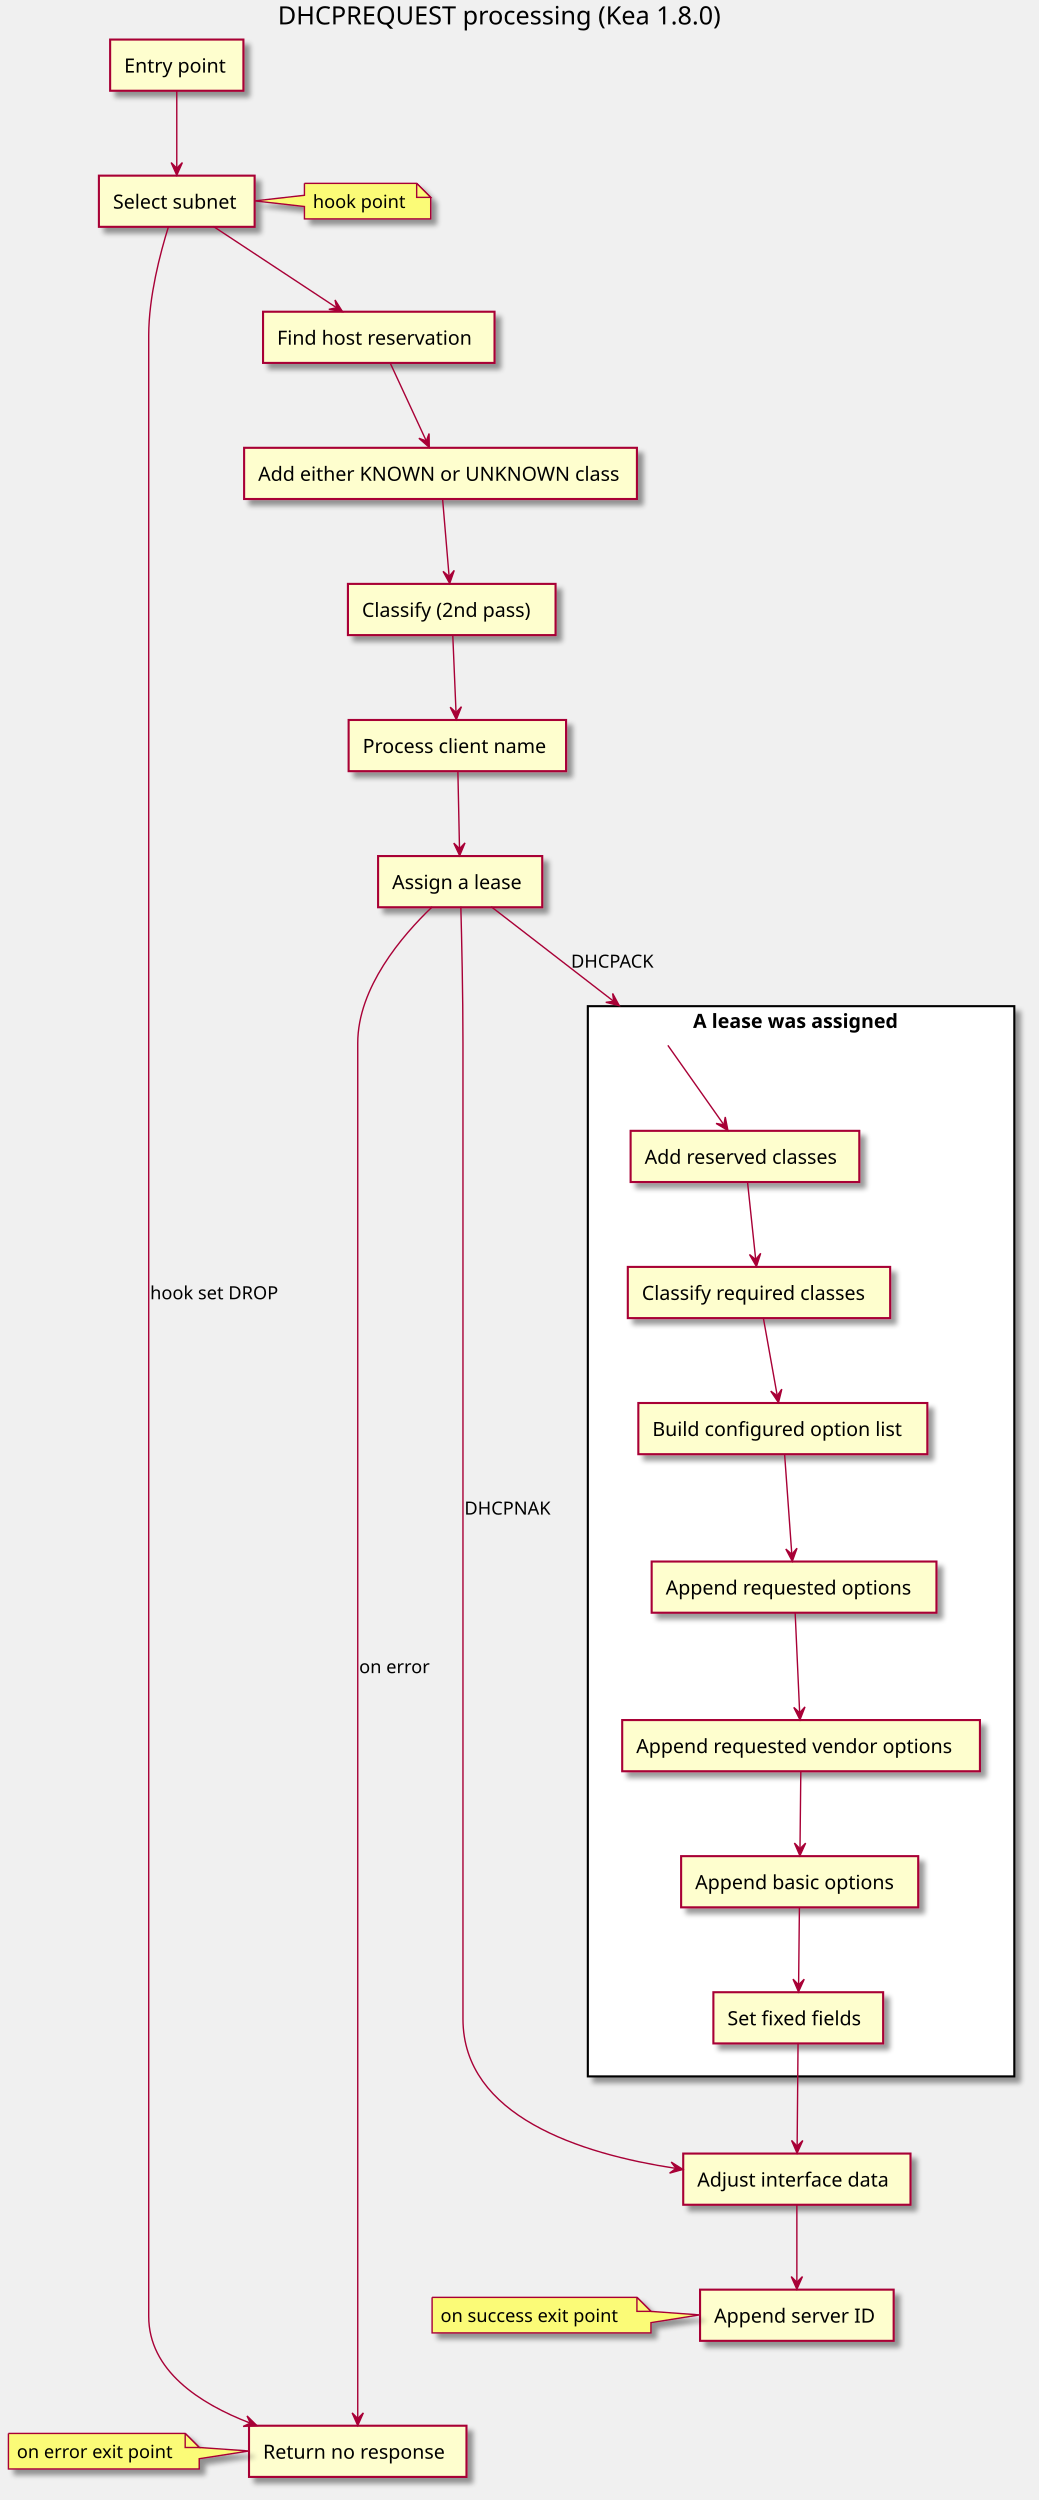
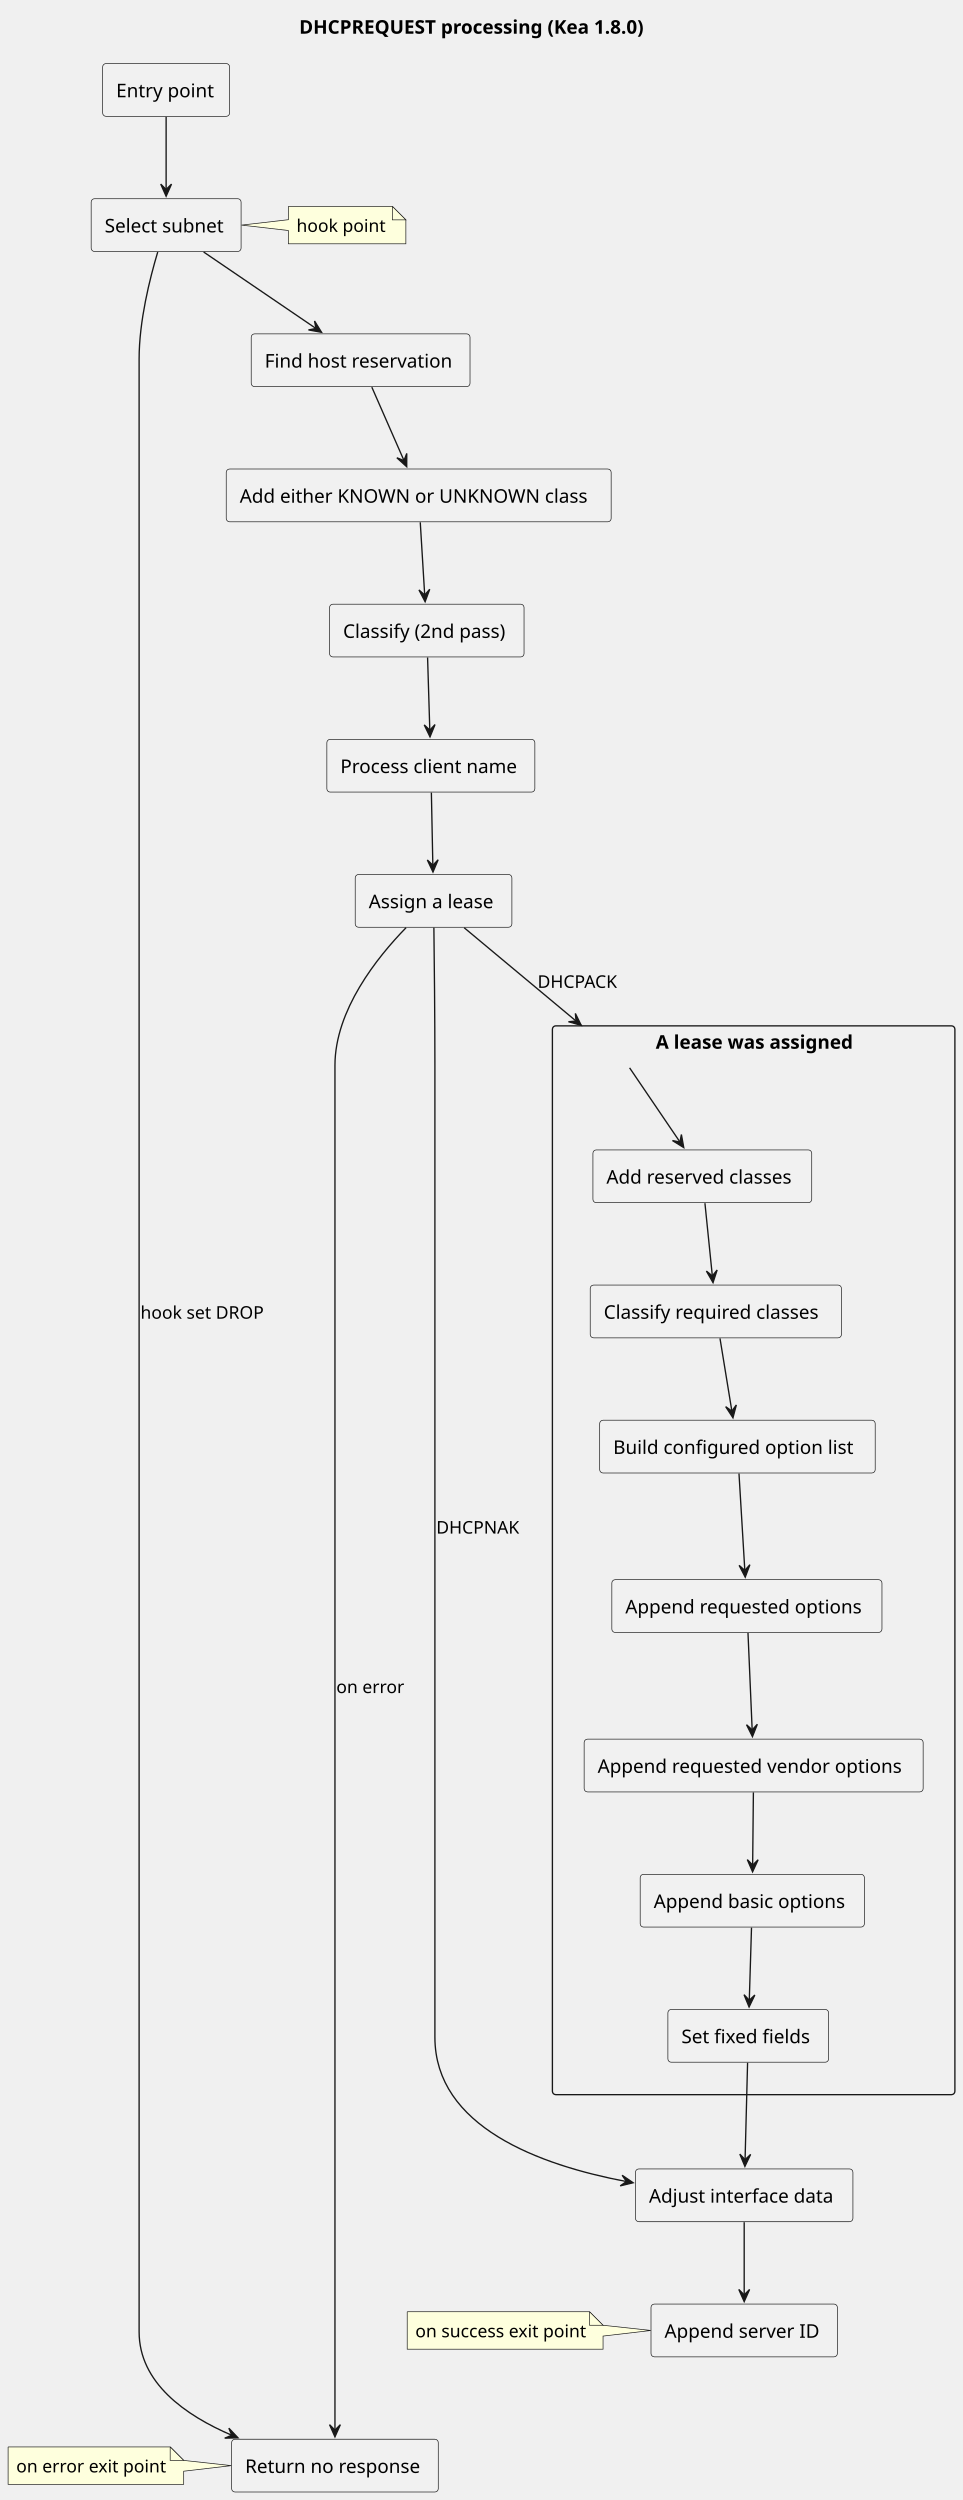
- <svg xmlns="http://www.w3.org/2000/svg" contentScriptType="application/ecmascript" contentStyleType="text/css" height="1782px" preserveAspectRatio="none" style="width:740px;height:1782px;" version="1.1" viewBox="0 0 740 1782" width="740px" zoomAndPan="magnify">
-   <defs>
-     <filter height="300%" id="f1ilk3q3nd6gdc" width="300%" x="-1" y="-1">
-       <feGaussianBlur result="blurOut" stdDeviation="2.0" />
-       <feColorMatrix in="blurOut" result="blurOut2" type="matrix" values="0 0 0 0 0 0 0 0 0 0 0 0 0 0 0 0 0 0 .4 0" />
-       <feOffset dx="4.0" dy="4.0" in="blurOut2" result="blurOut3" />
-       <feBlend in="SourceGraphic" in2="blurOut3" mode="normal" />
-     </filter>
-   </defs>
+ <svg xmlns="http://www.w3.org/2000/svg" contentStyleType="text/css" height="1851px" preserveAspectRatio="none" style="width:713px;height:1851px;background:#FFFFFF;" version="1.1" viewBox="0 0 713 1851" width="713px" zoomAndPan="magnify">
+   <defs />
  <g>
-     <text fill="#000000" font-family="sans-serif" font-size="18" lengthAdjust="spacingAndGlyphs" textLength="326" x="198" y="17.402">DHCPREQUEST processing (Kea 1.8.0)</text>
-     <rect fill="#FFFFFF" filter="url(#f1ilk3q3nd6gdc)" height="762.86" style="stroke: #000000; stroke-width: 1.5;" width="304" x="419" y="717.199" />
-     <text fill="#000000" font-family="sans-serif" font-size="14" font-weight="bold" lengthAdjust="spacingAndGlyphs" textLength="154" x="494" y="732.734">A lease was assigned</text>
-     <rect fill="#FEFECE" filter="url(#f1ilk3q3nd6gdc)" height="36.488" style="stroke: #A80036; stroke-width: 1.5;" width="163" x="449.5" y="806.059" />
-     <text fill="#000000" font-family="sans-serif" font-size="14" lengthAdjust="spacingAndGlyphs" textLength="143" x="459.5" y="829.594">Add reserved classes</text>
-     <rect fill="#FEFECE" filter="url(#f1ilk3q3nd6gdc)" height="36.488" style="stroke: #A80036; stroke-width: 1.5;" width="187" x="447.5" y="903.059" />
-     <text fill="#000000" font-family="sans-serif" font-size="14" lengthAdjust="spacingAndGlyphs" textLength="167" x="457.5" y="926.594">Classify required classes</text>
-     <rect fill="#FEFECE" filter="url(#f1ilk3q3nd6gdc)" height="36.488" style="stroke: #A80036; stroke-width: 1.5;" width="206" x="455" y="1000.059" />
-     <text fill="#000000" font-family="sans-serif" font-size="14" lengthAdjust="spacingAndGlyphs" textLength="186" x="465" y="1023.594">Build configured option list</text>
-     <rect fill="#FEFECE" filter="url(#f1ilk3q3nd6gdc)" height="36.488" style="stroke: #A80036; stroke-width: 1.5;" width="203" x="464.5" y="1113.059" />
-     <text fill="#000000" font-family="sans-serif" font-size="14" lengthAdjust="spacingAndGlyphs" textLength="183" x="474.5" y="1136.594">Append requested options</text>
-     <rect fill="#FEFECE" filter="url(#f1ilk3q3nd6gdc)" height="36.488" style="stroke: #A80036; stroke-width: 1.5;" width="255" x="443.5" y="1226.059" />
-     <text fill="#000000" font-family="sans-serif" font-size="14" lengthAdjust="spacingAndGlyphs" textLength="235" x="453.5" y="1249.594">Append requested vendor options</text>
-     <rect fill="#FEFECE" filter="url(#f1ilk3q3nd6gdc)" height="36.488" style="stroke: #A80036; stroke-width: 1.5;" width="169" x="485.5" y="1323.059" />
-     <text fill="#000000" font-family="sans-serif" font-size="14" lengthAdjust="spacingAndGlyphs" textLength="149" x="495.5" y="1346.594">Append basic options</text>
-     <rect fill="#FEFECE" filter="url(#f1ilk3q3nd6gdc)" height="36.488" style="stroke: #A80036; stroke-width: 1.5;" width="121" x="508.5" y="1420.059" />
-     <text fill="#000000" font-family="sans-serif" font-size="14" lengthAdjust="spacingAndGlyphs" textLength="101" x="518.5" y="1443.594">Set fixed fields</text>
-     <rect fill="#FEFECE" filter="url(#f1ilk3q3nd6gdc)" height="36.488" style="stroke: #A80036; stroke-width: 1.5;" width="95" x="78.5" y="28.199" />
-     <text fill="#000000" font-family="sans-serif" font-size="14" lengthAdjust="spacingAndGlyphs" textLength="75" x="88.5" y="51.734">Entry point</text>
-     <rect fill="#FEFECE" filter="url(#f1ilk3q3nd6gdc)" height="36.488" style="stroke: #A80036; stroke-width: 1.5;" width="111" x="70.5" y="125.199" />
-     <text fill="#000000" font-family="sans-serif" font-size="14" lengthAdjust="spacingAndGlyphs" textLength="91" x="80.5" y="148.734">Select subnet</text>
-     <path d="M217,130.699 L217,139.199 L181.52,143.199 L217,147.199 L217,156.01 A0,0 0 0 0 217,156.01 L307,156.01 A0,0 0 0 0 307,156.01 L307,140.699 L297,130.699 L217,130.699 A0,0 0 0 0 217,130.699 " fill="#FBFB77" filter="url(#f1ilk3q3nd6gdc)" style="stroke: #A80036; stroke-width: 1.0;" />
-     <path d="M297,130.699 L297,140.699 L307,140.699 L297,130.699 " fill="#FBFB77" style="stroke: #A80036; stroke-width: 1.0;" />
-     <text fill="#000000" font-family="sans-serif" font-size="13" lengthAdjust="spacingAndGlyphs" textLength="69" x="223" y="148.268">hook point</text>
-     <rect fill="#FEFECE" filter="url(#f1ilk3q3nd6gdc)" height="36.488" style="stroke: #A80036; stroke-width: 1.5;" width="165" x="187.5" y="222.199" />
-     <text fill="#000000" font-family="sans-serif" font-size="14" lengthAdjust="spacingAndGlyphs" textLength="145" x="197.5" y="245.734">Find host reservation</text>
-     <rect fill="#FEFECE" filter="url(#f1ilk3q3nd6gdc)" height="36.488" style="stroke: #A80036; stroke-width: 1.5;" width="280" x="174" y="319.199" />
-     <text fill="#000000" font-family="sans-serif" font-size="14" lengthAdjust="spacingAndGlyphs" textLength="260" x="184" y="342.734">Add either KNOWN or UNKNOWN class</text>
-     <rect fill="#FEFECE" filter="url(#f1ilk3q3nd6gdc)" height="36.488" style="stroke: #A80036; stroke-width: 1.5;" width="148" x="248" y="416.199" />
-     <text fill="#000000" font-family="sans-serif" font-size="14" lengthAdjust="spacingAndGlyphs" textLength="128" x="258" y="439.734">Classify (2nd pass)</text>
-     <rect fill="#FEFECE" filter="url(#f1ilk3q3nd6gdc)" height="36.488" style="stroke: #A80036; stroke-width: 1.5;" width="155" x="248.5" y="513.199" />
-     <text fill="#000000" font-family="sans-serif" font-size="14" lengthAdjust="spacingAndGlyphs" textLength="135" x="258.5" y="536.734">Process client name</text>
-     <rect fill="#FEFECE" filter="url(#f1ilk3q3nd6gdc)" height="36.488" style="stroke: #A80036; stroke-width: 1.5;" width="117" x="269.5" y="610.199" />
-     <text fill="#000000" font-family="sans-serif" font-size="14" lengthAdjust="spacingAndGlyphs" textLength="97" x="279.5" y="633.734">Assign a lease</text>
-     <rect fill="#FEFECE" filter="url(#f1ilk3q3nd6gdc)" height="36.488" style="stroke: #A80036; stroke-width: 1.5;" width="162" x="487" y="1535.059" />
-     <text fill="#000000" font-family="sans-serif" font-size="14" lengthAdjust="spacingAndGlyphs" textLength="142" x="497" y="1558.594">Adjust interface data</text>
-     <rect fill="#FEFECE" filter="url(#f1ilk3q3nd6gdc)" height="36.488" style="stroke: #A80036; stroke-width: 1.5;" width="138" x="499" y="1632.059" />
-     <text fill="#000000" font-family="sans-serif" font-size="14" lengthAdjust="spacingAndGlyphs" textLength="118" x="509" y="1655.594">Append server ID</text>
-     <path d="M308,1637.559 L308,1662.87 A0,0 0 0 0 308,1662.87 L464,1662.87 A0,0 0 0 0 464,1662.87 L464,1655.559 L498.67,1650.059 L464,1647.559 L464,1647.559 L454,1637.559 L308,1637.559 A0,0 0 0 0 308,1637.559 " fill="#FBFB77" filter="url(#f1ilk3q3nd6gdc)" style="stroke: #A80036; stroke-width: 1.0;" />
-     <path d="M454,1637.559 L454,1647.559 L464,1647.559 L454,1637.559 " fill="#FBFB77" style="stroke: #A80036; stroke-width: 1.0;" />
-     <text fill="#000000" font-family="sans-serif" font-size="13" lengthAdjust="spacingAndGlyphs" textLength="135" x="314" y="1655.128">on success exit point</text>
-     <rect fill="#FEFECE" filter="url(#f1ilk3q3nd6gdc)" height="36.488" style="stroke: #A80036; stroke-width: 1.5;" width="155" x="177.5" y="1729.059" />
-     <text fill="#000000" font-family="sans-serif" font-size="14" lengthAdjust="spacingAndGlyphs" textLength="135" x="187.5" y="1752.594">Return no response</text>
-     <path d="M6,1734.559 L6,1759.87 A0,0 0 0 0 6,1759.87 L142,1759.87 A0,0 0 0 0 142,1759.87 L142,1752.559 L177.47,1747.059 L142,1744.559 L142,1744.559 L132,1734.559 L6,1734.559 A0,0 0 0 0 6,1734.559 " fill="#FBFB77" filter="url(#f1ilk3q3nd6gdc)" style="stroke: #A80036; stroke-width: 1.0;" />
-     <path d="M132,1734.559 L132,1744.559 L142,1744.559 L132,1734.559 " fill="#FBFB77" style="stroke: #A80036; stroke-width: 1.0;" />
-     <text fill="#000000" font-family="sans-serif" font-size="13" lengthAdjust="spacingAndGlyphs" textLength="115" x="12" y="1752.128">on error exit point</text>
-     <path d="M126,64.619 C126,80.159 126,102.979 126,119.859 " fill="none" id="entry-&gt;selectSubnet" style="stroke: #A80036; stroke-width: 1.0;" />
-     <polygon fill="#A80036" points="126,124.889,130,115.889,126,119.889,122,115.889,126,124.889" style="stroke: #A80036; stroke-width: 1.0;" />
-     <path d="M152.08,161.399 C176.75,177.679 213.76,202.099 239.73,219.229 " fill="none" id="selectSubnet-&gt;findReservation" style="stroke: #A80036; stroke-width: 1.0;" />
-     <polygon fill="#A80036" points="244.12,222.119,238.817,213.82,239.949,219.362,234.406,220.494,244.12,222.119" style="stroke: #A80036; stroke-width: 1.0;" />
-     <path d="M120.11,161.479 C114.21,180.339 106,211.559 106,239.199 C106,239.199 106,239.199 106,1651.059 C106,1689.519 141.74,1713.099 178.21,1727.139 " fill="none" id="selectSubnet-&gt;drop" style="stroke: #A80036; stroke-width: 1.0;" />
-     <polygon fill="#A80036" points="183.12,1728.979,176.097,1722.074,178.438,1727.224,173.288,1729.564,183.12,1728.979" style="stroke: #A80036; stroke-width: 1.0;" />
-     <text fill="#000000" font-family="sans-serif" font-size="13" lengthAdjust="spacingAndGlyphs" textLength="94" x="107" y="926.128">hook set DROP</text>
-     <path d="M278.07,258.619 C285.33,274.289 296.02,297.379 303.85,314.289 " fill="none" id="findReservation-&gt;known" style="stroke: #A80036; stroke-width: 1.0;" />
-     <polygon fill="#A80036" points="305.98,318.889,305.834,309.041,303.882,314.351,298.573,312.398,305.98,318.889" style="stroke: #A80036; stroke-width: 1.0;" />
-     <path d="M315.47,355.619 C316.78,371.159 318.7,393.979 320.12,410.859 " fill="none" id="known-&gt;classify2" style="stroke: #A80036; stroke-width: 1.0;" />
-     <polygon fill="#A80036" points="320.54,415.889,323.781,406.589,320.126,410.906,315.808,407.251,320.54,415.889" style="stroke: #A80036; stroke-width: 1.0;" />
-     <path d="M322.73,452.619 C323.39,468.159 324.35,490.979 325.06,507.859 " fill="none" id="classify2-&gt;processClientName" style="stroke: #A80036; stroke-width: 1.0;" />
-     <polygon fill="#A80036" points="325.27,512.889,328.907,503.736,325.07,507.893,320.913,504.056,325.27,512.889" style="stroke: #A80036; stroke-width: 1.0;" />
-     <path d="M326.37,549.619 C326.69,565.159 327.17,587.979 327.53,604.859 " fill="none" id="processClientName-&gt;assignLease" style="stroke: #A80036; stroke-width: 1.0;" />
-     <polygon fill="#A80036" points="327.64,609.889,331.459,600.811,327.54,604.89,323.461,600.971,327.64,609.889" style="stroke: #A80036; stroke-width: 1.0;" />
-     <path d="M350.16,646.319 C370.48,662.019 401.283,685.822 427.326,705.947 C430.582,708.462 433.763,710.92 436.84,713.298 C438.378,714.487 439.891,715.656 441.373,716.802 " fill="none" id="assignLease-&gt;ack" style="stroke: #A80036; stroke-width: 1.0;" />
-     <polygon fill="#A80036" points="441.373,716.802,436.698,708.133,437.417,713.744,431.806,714.464,441.373,716.802" style="stroke: #A80036; stroke-width: 1.0;" />
-     <text fill="#000000" font-family="sans-serif" font-size="13" lengthAdjust="spacingAndGlyphs" textLength="62" x="407" y="689.768">DHCPACK</text>
-     <path d="M328.48,646.249 C329.08,668.589 330,709.009 330,743.559 C330,743.559 330,743.559 330,1439.059 C330,1508.379 413.41,1535.229 481.47,1545.599 " fill="none" id="assignLease-&gt;common" style="stroke: #A80036; stroke-width: 1.0;" />
-     <polygon fill="#A80036" points="486.76,1546.369,478.437,1541.103,481.813,1545.642,477.274,1549.018,486.76,1546.369" style="stroke: #A80036; stroke-width: 1.0;" />
-     <text fill="#000000" font-family="sans-serif" font-size="13" lengthAdjust="spacingAndGlyphs" textLength="63" x="331" y="1079.628">DHCPNAK</text>
-     <path d="M308.05,646.419 C286.44,667.099 255,703.989 255,743.559 C255,743.559 255,743.559 255,1651.059 C255,1675.929 255,1704.469 255,1723.729 " fill="none" id="assignLease-&gt;drop" style="stroke: #A80036; stroke-width: 1.0;" />
-     <polygon fill="#A80036" points="255,1728.899,259,1719.899,255,1723.899,251,1719.899,255,1728.899" style="stroke: #A80036; stroke-width: 1.0;" />
-     <text fill="#000000" font-family="sans-serif" font-size="13" lengthAdjust="spacingAndGlyphs" textLength="50" x="256" y="1192.628">on error</text>
-     <path d="M476.04,745.119 C477.12,746.649 499.89,778.939 515.78,801.479 " fill="none" id="ack-&gt;setReservedClasses" style="stroke: #A80036; stroke-width: 1.0;" />
-     <polygon fill="#A80036" points="518.86,805.839,516.958,796.176,515.985,801.748,510.412,800.776,518.86,805.839" style="stroke: #A80036; stroke-width: 1.0;" />
-     <path d="M532.83,842.479 C534.47,858.019 536.87,880.839 538.65,897.719 " fill="none" id="setReservedClasses-&gt;requiredClassify" style="stroke: #A80036; stroke-width: 1.0;" />
-     <polygon fill="#A80036" points="539.18,902.749,542.206,893.377,538.651,897.777,534.251,894.223,539.18,902.749" style="stroke: #A80036; stroke-width: 1.0;" />
-     <path d="M544.12,939.479 C546.9,955.019 550.98,977.839 554,994.719 " fill="none" id="requiredClassify-&gt;buildCfgOptionList" style="stroke: #A80036; stroke-width: 1.0;" />
-     <polygon fill="#A80036" points="554.9,999.749,557.267,990.189,554.027,994.826,549.39,991.586,554.9,999.749" style="stroke: #A80036; stroke-width: 1.0;" />
-     <path d="M559.25,1036.399 C560.64,1055.629 562.87,1086.689 564.39,1107.719 " fill="none" id="buildCfgOptionList-&gt;appendRequestedOptions" style="stroke: #A80036; stroke-width: 1.0;" />
-     <polygon fill="#A80036" points="564.76,1112.839,568.107,1103.576,564.403,1107.852,560.127,1104.148,564.76,1112.839" style="stroke: #A80036; stroke-width: 1.0;" />
-     <path d="M566.78,1149.399 C567.65,1168.629 569.05,1199.689 569.99,1220.719 " fill="none" id="appendRequestedOptions-&gt;appendRequestedVendorOptions" style="stroke: #A80036; stroke-width: 1.0;" />
-     <polygon fill="#A80036" points="570.22,1225.839,573.805,1216.666,569.992,1220.844,565.813,1217.031,570.22,1225.839" style="stroke: #A80036; stroke-width: 1.0;" />
-     <path d="M570.82,1262.479 C570.65,1278.019 570.41,1300.839 570.24,1317.719 " fill="none" id="appendRequestedVendorOptions-&gt;appendBasicOptions" style="stroke: #A80036; stroke-width: 1.0;" />
-     <polygon fill="#A80036" points="570.18,1322.749,574.257,1313.784,570.223,1317.749,566.258,1313.715,570.18,1322.749" style="stroke: #A80036; stroke-width: 1.0;" />
-     <path d="M569.82,1359.479 C569.65,1375.019 569.41,1397.839 569.24,1414.719 " fill="none" id="appendBasicOptions-&gt;setFixedFields" style="stroke: #A80036; stroke-width: 1.0;" />
-     <polygon fill="#A80036" points="569.18,1419.749,573.257,1410.784,569.223,1414.749,565.258,1410.715,569.18,1419.749" style="stroke: #A80036; stroke-width: 1.0;" />
-     <path d="M568.85,1456.219 C568.67,1475.799 568.39,1507.889 568.2,1529.489 " fill="none" id="setFixedFields-&gt;common" style="stroke: #A80036; stroke-width: 1.0;" />
-     <polygon fill="#A80036" points="568.15,1534.739,572.227,1525.774,568.193,1529.739,564.227,1525.705,568.15,1534.739" style="stroke: #A80036; stroke-width: 1.0;" />
-     <path d="M568,1571.479 C568,1587.019 568,1609.839 568,1626.719 " fill="none" id="common-&gt;appendServerID" style="stroke: #A80036; stroke-width: 1.0;" />
-     <polygon fill="#A80036" points="568,1631.749,572,1622.749,568,1626.749,564,1622.749,568,1631.749" style="stroke: #A80036; stroke-width: 1.0;" />
+     <text fill="#000000" font-family="sans-serif" font-size="14" font-weight="bold" lengthAdjust="spacing" textLength="256" x="221.5" y="24.966">DHCPREQUEST processing (Kea 1.8.0)</text>
+     <g id="cluster_ack">
+       <rect fill="none" height="791.34" rx="2.5" ry="2.5" style="stroke:#181818;stroke-width:1.0;" width="298" x="409" y="759.538" />
+       <text fill="#000000" font-family="sans-serif" font-size="14" font-weight="bold" lengthAdjust="spacing" textLength="145" x="485.5" y="776.504">A lease was assigned</text>
+     </g>
+     <g id="elem_setReservedClasses">
+       <rect fill="#F1F1F1" height="39.068" rx="2.5" ry="2.5" style="stroke:#181818;stroke-width:0.5;" width="162" x="439" y="851.398" />
+       <text fill="#000000" font-family="sans-serif" font-size="14" lengthAdjust="spacing" textLength="142" x="449" y="876.364">Add reserved classes</text>
+     </g>
+     <g id="elem_requiredClassify">
+       <rect fill="#F1F1F1" height="39.068" rx="2.5" ry="2.5" style="stroke:#181818;stroke-width:0.5;" width="186" x="437" y="951.468" />
+       <text fill="#000000" font-family="sans-serif" font-size="14" lengthAdjust="spacing" textLength="166" x="447" y="976.434">Classify required classes</text>
+     </g>
+     <g id="elem_buildCfgOptionList">
+       <rect fill="#F1F1F1" height="39.068" rx="2.5" ry="2.5" style="stroke:#181818;stroke-width:0.5;" width="204" x="444" y="1051.538" />
+       <text fill="#000000" font-family="sans-serif" font-size="14" lengthAdjust="spacing" textLength="184" x="454" y="1076.504">Build configured option list</text>
+     </g>
+     <g id="elem_appendRequestedOptions">
+       <rect fill="#F1F1F1" height="39.068" rx="2.5" ry="2.5" style="stroke:#181818;stroke-width:0.5;" width="200" x="453" y="1169.598" />
+       <text fill="#000000" font-family="sans-serif" font-size="14" lengthAdjust="spacing" textLength="180" x="463" y="1194.564">Append requested options</text>
+     </g>
+     <g id="elem_appendRequestedVendorOptions">
+       <rect fill="#F1F1F1" height="39.068" rx="2.5" ry="2.5" style="stroke:#181818;stroke-width:0.5;" width="251" x="432.5" y="1287.668" />
+       <text fill="#000000" font-family="sans-serif" font-size="14" lengthAdjust="spacing" textLength="231" x="442.5" y="1312.634">Append requested vendor options</text>
+     </g>
+     <g id="elem_appendBasicOptions">
+       <rect fill="#F1F1F1" height="39.068" rx="2.5" ry="2.5" style="stroke:#181818;stroke-width:0.5;" width="166" x="474" y="1387.738" />
+       <text fill="#000000" font-family="sans-serif" font-size="14" lengthAdjust="spacing" textLength="146" x="484" y="1412.704">Append basic options</text>
+     </g>
+     <g id="elem_setFixedFields">
+       <rect fill="#F1F1F1" height="39.068" rx="2.5" ry="2.5" style="stroke:#181818;stroke-width:0.5;" width="119" x="494.5" y="1487.808" />
+       <text fill="#000000" font-family="sans-serif" font-size="14" lengthAdjust="spacing" textLength="99" x="504.5" y="1512.774">Set fixed fields</text>
+     </g>
+     <g id="elem_entry">
+       <rect fill="#F1F1F1" height="39.068" rx="2.5" ry="2.5" style="stroke:#181818;stroke-width:0.5;" width="94" x="76" y="47.068" />
+       <text fill="#000000" font-family="sans-serif" font-size="14" lengthAdjust="spacing" textLength="74" x="86" y="72.034">Entry point</text>
+     </g>
+     <g id="elem_selectSubnet">
+       <rect fill="#F1F1F1" height="39.068" rx="2.5" ry="2.5" style="stroke:#181818;stroke-width:0.5;" width="111" x="67.5" y="147.128" />
+       <text fill="#000000" font-family="sans-serif" font-size="14" lengthAdjust="spacing" textLength="91" x="77.5" y="172.094">Select subnet</text>
+     </g>
+     <g id="elem_GMN4">
+       <path d="M213.5,152.808 L213.5,162.668 L178.75,166.668 L213.5,170.668 L213.5,180.514 A0,0 0 0 0 213.5,180.514 L300.5,180.514 A0,0 0 0 0 300.5,180.514 L300.5,162.808 L290.5,152.808 L213.5,152.808 A0,0 0 0 0 213.5,152.808 " fill="#FEFFDD" style="stroke:#181818;stroke-width:0.5;" />
+       <path d="M290.5,152.808 L290.5,162.808 L300.5,162.808 L290.5,152.808 " fill="#FEFFDD" style="stroke:#181818;stroke-width:0.5;" />
+       <text fill="#000000" font-family="sans-serif" font-size="13" lengthAdjust="spacing" textLength="66" x="219.5" y="171.705">hook point</text>
+     </g>
+     <g id="elem_findReservation">
+       <rect fill="#F1F1F1" height="39.068" rx="2.5" ry="2.5" style="stroke:#181818;stroke-width:0.5;" width="162" x="186" y="247.198" />
+       <text fill="#000000" font-family="sans-serif" font-size="14" lengthAdjust="spacing" textLength="142" x="196" y="272.164">Find host reservation</text>
+     </g>
+     <g id="elem_known">
+       <rect fill="#F1F1F1" height="39.068" rx="2.5" ry="2.5" style="stroke:#181818;stroke-width:0.5;" width="285" x="167.5" y="347.268" />
+       <text fill="#000000" font-family="sans-serif" font-size="14" lengthAdjust="spacing" textLength="265" x="177.5" y="372.234">Add either KNOWN or UNKNOWN class</text>
+     </g>
+     <g id="elem_classify2">
+       <rect fill="#F1F1F1" height="39.068" rx="2.5" ry="2.5" style="stroke:#181818;stroke-width:0.5;" width="144" x="244" y="447.338" />
+       <text fill="#000000" font-family="sans-serif" font-size="14" lengthAdjust="spacing" textLength="124" x="254" y="472.304">Classify (2nd pass)</text>
+     </g>
+     <g id="elem_processClientName">
+       <rect fill="#F1F1F1" height="39.068" rx="2.5" ry="2.5" style="stroke:#181818;stroke-width:0.5;" width="154" x="242" y="547.398" />
+       <text fill="#000000" font-family="sans-serif" font-size="14" lengthAdjust="spacing" textLength="134" x="252" y="572.364">Process client name</text>
+     </g>
+     <g id="elem_assignLease">
+       <rect fill="#F1F1F1" height="39.068" rx="2.5" ry="2.5" style="stroke:#181818;stroke-width:0.5;" width="116" x="263" y="647.468" />
+       <text fill="#000000" font-family="sans-serif" font-size="14" lengthAdjust="spacing" textLength="96" x="273" y="672.434">Assign a lease</text>
+     </g>
+     <g id="elem_common">
+       <rect fill="#F1F1F1" height="39.068" rx="2.5" ry="2.5" style="stroke:#181818;stroke-width:0.5;" width="161" x="470.5" y="1605.878" />
+       <text fill="#000000" font-family="sans-serif" font-size="14" lengthAdjust="spacing" textLength="141" x="480.5" y="1630.844">Adjust interface data</text>
+     </g>
+     <g id="elem_appendServerID">
+       <rect fill="#F1F1F1" height="39.068" rx="2.5" ry="2.5" style="stroke:#181818;stroke-width:0.5;" width="138" x="482" y="1705.938" />
+       <text fill="#000000" font-family="sans-serif" font-size="14" lengthAdjust="spacing" textLength="118" x="492" y="1730.904">Append server ID</text>
+     </g>
+     <g id="elem_GMN22">
+       <path d="M301.5,1711.628 L301.5,1739.334 A0,0 0 0 0 301.5,1739.334 L446.5,1739.334 A0,0 0 0 0 446.5,1739.334 L446.5,1729.628 L481.9,1725.478 L446.5,1721.628 L446.5,1721.628 L436.5,1711.628 L301.5,1711.628 A0,0 0 0 0 301.5,1711.628 " fill="#FEFFDD" style="stroke:#181818;stroke-width:0.5;" />
+       <path d="M436.5,1711.628 L436.5,1721.628 L446.5,1721.628 L436.5,1711.628 " fill="#FEFFDD" style="stroke:#181818;stroke-width:0.5;" />
+       <text fill="#000000" font-family="sans-serif" font-size="13" lengthAdjust="spacing" textLength="124" x="307.5" y="1730.525">on success exit point</text>
+     </g>
+     <g id="elem_drop">
+       <rect fill="#F1F1F1" height="39.068" rx="2.5" ry="2.5" style="stroke:#181818;stroke-width:0.5;" width="153" x="171.5" y="1806.008" />
+       <text fill="#000000" font-family="sans-serif" font-size="14" lengthAdjust="spacing" textLength="133" x="181.5" y="1830.974">Return no response</text>
+     </g>
+     <g id="elem_GMN26">
+       <path d="M6,1811.688 L6,1839.394 A0,0 0 0 0 6,1839.394 L136,1839.394 A0,0 0 0 0 136,1839.394 L136,1829.688 L171.23,1825.548 L136,1821.688 L136,1821.688 L126,1811.688 L6,1811.688 A0,0 0 0 0 6,1811.688 " fill="#FEFFDD" style="stroke:#181818;stroke-width:0.5;" />
+       <path d="M126,1811.688 L126,1821.688 L136,1821.688 L126,1811.688 " fill="#FEFFDD" style="stroke:#181818;stroke-width:0.5;" />
+       <text fill="#000000" font-family="sans-serif" font-size="13" lengthAdjust="spacing" textLength="109" x="12" y="1830.585">on error exit point</text>
+     </g>
+     <g id="link_entry_selectSubnet">
+       <path d="M123,86.508 C123,101.838 123,123.578 123,140.398 " fill="none" id="entry-to-selectSubnet" style="stroke:#181818;stroke-width:1.0;" />
+       <polygon fill="#181818" points="123,145.298,127,136.298,123,140.298,119,136.298,123,145.298" style="stroke:#181818;stroke-width:1.0;" />
+     </g>
+     <g id="link_selectSubnet_findReservation">
+       <path d="M150.76,186.578 C174.57,202.788 208.91,226.168 234.09,243.318 " fill="none" id="selectSubnet-to-findReservation" style="stroke:#181818;stroke-width:1.0;" />
+       <polygon fill="#181818" points="238.07,246.028,232.886,237.654,233.939,243.212,228.38,244.264,238.07,246.028" style="stroke:#181818;stroke-width:1.0;" />
+     </g>
+     <g id="link_selectSubnet_drop">
+       <path d="M116.78,186.598 C110.91,206.178 103,237.758 103,265.738 C103,265.738 103,265.738 103,1726.478 C103,1764.118 136.95,1788.298 171.99,1803.228 " fill="none" id="selectSubnet-to-drop" style="stroke:#181818;stroke-width:1.0;" />
+       <polygon fill="#181818" points="176.22,1804.968,169.44,1797.824,171.602,1803.052,166.374,1805.214,176.22,1804.968" style="stroke:#181818;stroke-width:1.0;" />
+       <text fill="#000000" font-family="sans-serif" font-size="13" lengthAdjust="spacing" textLength="90" x="104" y="976.395">hook set DROP</text>
+     </g>
+     <g id="link_findReservation_known">
+       <path d="M275.29,286.638 C282.13,302.248 291.89,324.488 299.31,341.428 " fill="none" id="findReservation-to-known" style="stroke:#181818;stroke-width:1.0;" />
+       <polygon fill="#181818" points="301.13,345.568,301.161,335.719,299.114,340.992,293.841,338.945,301.13,345.568" style="stroke:#181818;stroke-width:1.0;" />
+     </g>
+     <g id="link_known_classify2">
+       <path d="M311.16,386.708 C312.09,402.038 313.43,423.788 314.45,440.608 " fill="none" id="known-to-classify2" style="stroke:#181818;stroke-width:1.0;" />
+       <polygon fill="#181818" points="314.75,445.508,318.178,436.275,314.436,440.518,310.193,436.777,314.75,445.508" style="stroke:#181818;stroke-width:1.0;" />
+     </g>
+     <g id="link_classify2_processClientName">
+       <path d="M316.58,486.778 C317.05,502.108 317.71,523.858 318.23,540.678 " fill="none" id="classify2-to-processClientName" style="stroke:#181818;stroke-width:1.0;" />
+       <polygon fill="#181818" points="318.38,545.578,322.095,536.457,318.223,540.58,314.099,536.708,318.38,545.578" style="stroke:#181818;stroke-width:1.0;" />
+     </g>
+     <g id="link_processClientName_assignLease">
+       <path d="M319.39,586.848 C319.7,602.178 320.14,623.918 320.48,640.738 " fill="none" id="processClientName-to-assignLease" style="stroke:#181818;stroke-width:1.0;" />
+       <polygon fill="#181818" points="320.58,645.638,324.399,636.56,320.48,640.639,316.401,636.72,320.58,645.638" style="stroke:#181818;stroke-width:1.0;" />
+     </g>
+     <g id="link_assignLease_ack">
+       <path d="M343.66,686.898 C363.73,703.633 393.68,728.603 418.923,749.648 C422.078,752.279 425.16,754.848 428.139,757.332 C428.884,757.953 429.623,758.569 430.354,759.179 " fill="none" id="assignLease-to-ack" style="stroke:#181818;stroke-width:1.0;" />
+       <polygon fill="#181818" points="430.354,759.179,426.003,750.343,426.514,755.977,420.88,756.488,430.354,759.179" style="stroke:#181818;stroke-width:1.0;" />
+       <text fill="#000000" font-family="sans-serif" font-size="13" lengthAdjust="spacing" textLength="59" x="398" y="731.435">DHCPACK</text>
+     </g>
+     <g id="link_assignLease_common">
+       <path d="M321.25,686.848 C321.55,710.638 322,752.798 322,788.898 C322,788.898 322,788.898 322,1508.338 C322,1574.618 399.27,1603.058 464.04,1615.258 " fill="none" id="assignLease-to-common" style="stroke:#181818;stroke-width:1.0;" />
+       <polygon fill="#181818" points="468.77,1616.118,460.638,1610.562,463.852,1615.217,459.197,1618.431,468.77,1616.118" style="stroke:#181818;stroke-width:1.0;" />
+       <text fill="#000000" font-family="sans-serif" font-size="13" lengthAdjust="spacing" textLength="61" x="323" y="1135.495">DHCPNAK</text>
+     </g>
+     <g id="link_assignLease_drop">
+       <path d="M300.67,686.838 C279.07,708.978 248,747.958 248,788.898 C248,788.898 248,788.898 248,1726.478 C248,1751.258 248,1779.558 248,1799.368 " fill="none" id="assignLease-to-drop" style="stroke:#181818;stroke-width:1.0;" />
+       <polygon fill="#181818" points="248,1804.228,252,1795.228,248,1799.228,244,1795.228,248,1804.228" style="stroke:#181818;stroke-width:1.0;" />
+       <text fill="#000000" font-family="sans-serif" font-size="13" lengthAdjust="spacing" textLength="49" x="249" y="1253.565">on error</text>
+     </g>
+     <g id="link_ack_setReservedClasses">
+       <path d="M466.15,790.628 C468.13,793.528 488.48,823.508 503.58,845.748 " fill="none" id="ack-to-setReservedClasses" style="stroke:#181818;stroke-width:1.0;" />
+       <polygon fill="#181818" points="506.25,849.678,504.502,839.986,503.44,845.542,497.884,844.481,506.25,849.678" style="stroke:#181818;stroke-width:1.0;" />
+     </g>
+     <g id="link_setReservedClasses_requiredClassify">
+       <path d="M521.93,890.838 C523.49,906.168 525.71,927.918 527.42,944.738 " fill="none" id="setReservedClasses-to-requiredClassify" style="stroke:#181818;stroke-width:1.0;" />
+       <polygon fill="#181818" points="527.92,949.648,530.973,940.284,527.405,944.674,523.015,941.107,527.92,949.648" style="stroke:#181818;stroke-width:1.0;" />
+     </g>
+     <g id="link_requiredClassify_buildCfgOptionList">
+       <path d="M533.08,990.908 C535.59,1006.238 539.13,1027.988 541.88,1044.808 " fill="none" id="requiredClassify-to-buildCfgOptionList" style="stroke:#181818;stroke-width:1.0;" />
+       <polygon fill="#181818" points="542.68,1049.728,545.186,1040.203,541.879,1044.793,537.29,1041.485,542.68,1049.728" style="stroke:#181818;stroke-width:1.0;" />
+     </g>
+     <g id="link_buildCfgOptionList_appendRequestedOptions">
+       <path d="M547.14,1090.978 C548.32,1110.538 550.17,1141.198 551.47,1162.838 " fill="none" id="buildCfgOptionList-to-appendRequestedOptions" style="stroke:#181818;stroke-width:1.0;" />
+       <polygon fill="#181818" points="551.77,1167.728,555.222,1158.504,551.47,1162.737,547.237,1158.984,551.77,1167.728" style="stroke:#181818;stroke-width:1.0;" />
+     </g>
+     <g id="link_appendRequestedOptions_appendRequestedVendorOptions">
+       <path d="M553.81,1209.048 C554.66,1228.608 555.98,1259.268 556.91,1280.898 " fill="none" id="appendRequestedOptions-to-appendRequestedVendorOptions" style="stroke:#181818;stroke-width:1.0;" />
+       <polygon fill="#181818" points="557.12,1285.798,560.73,1276.634,556.905,1280.803,552.737,1276.978,557.12,1285.798" style="stroke:#181818;stroke-width:1.0;" />
+     </g>
+     <g id="link_appendRequestedVendorOptions_appendBasicOptions">
+       <path d="M557.81,1327.108 C557.65,1342.448 557.43,1364.188 557.26,1381.008 " fill="none" id="appendRequestedVendorOptions-to-appendBasicOptions" style="stroke:#181818;stroke-width:1.0;" />
+       <polygon fill="#181818" points="557.21,1385.908,561.313,1376.954,557.267,1380.908,553.313,1376.863,557.21,1385.908" style="stroke:#181818;stroke-width:1.0;" />
+     </g>
+     <g id="link_appendBasicOptions_setFixedFields">
+       <path d="M556.42,1427.178 C555.95,1442.508 555.29,1464.258 554.77,1481.078 " fill="none" id="appendBasicOptions-to-setFixedFields" style="stroke:#181818;stroke-width:1.0;" />
+       <polygon fill="#181818" points="554.62,1485.978,558.875,1477.096,554.763,1480.98,550.879,1476.867,554.62,1485.978" style="stroke:#181818;stroke-width:1.0;" />
+     </g>
+     <g id="link_setFixedFields_common">
+       <path d="M553.51,1527.248 C553.01,1546.808 552.21,1577.468 551.65,1599.108 " fill="none" id="setFixedFields-to-common" style="stroke:#181818;stroke-width:1.0;" />
+       <polygon fill="#181818" points="551.53,1603.998,555.76,1595.104,551.659,1599,547.763,1594.898,551.53,1603.998" style="stroke:#181818;stroke-width:1.0;" />
+     </g>
+     <g id="link_common_appendServerID">
+       <path d="M551,1645.318 C551,1660.648 551,1682.388 551,1699.218 " fill="none" id="common-to-appendServerID" style="stroke:#181818;stroke-width:1.0;" />
+       <polygon fill="#181818" points="551,1704.108,555,1695.108,551,1699.108,547,1695.108,551,1704.108" style="stroke:#181818;stroke-width:1.0;" />
+     </g>
  </g>
</svg>
